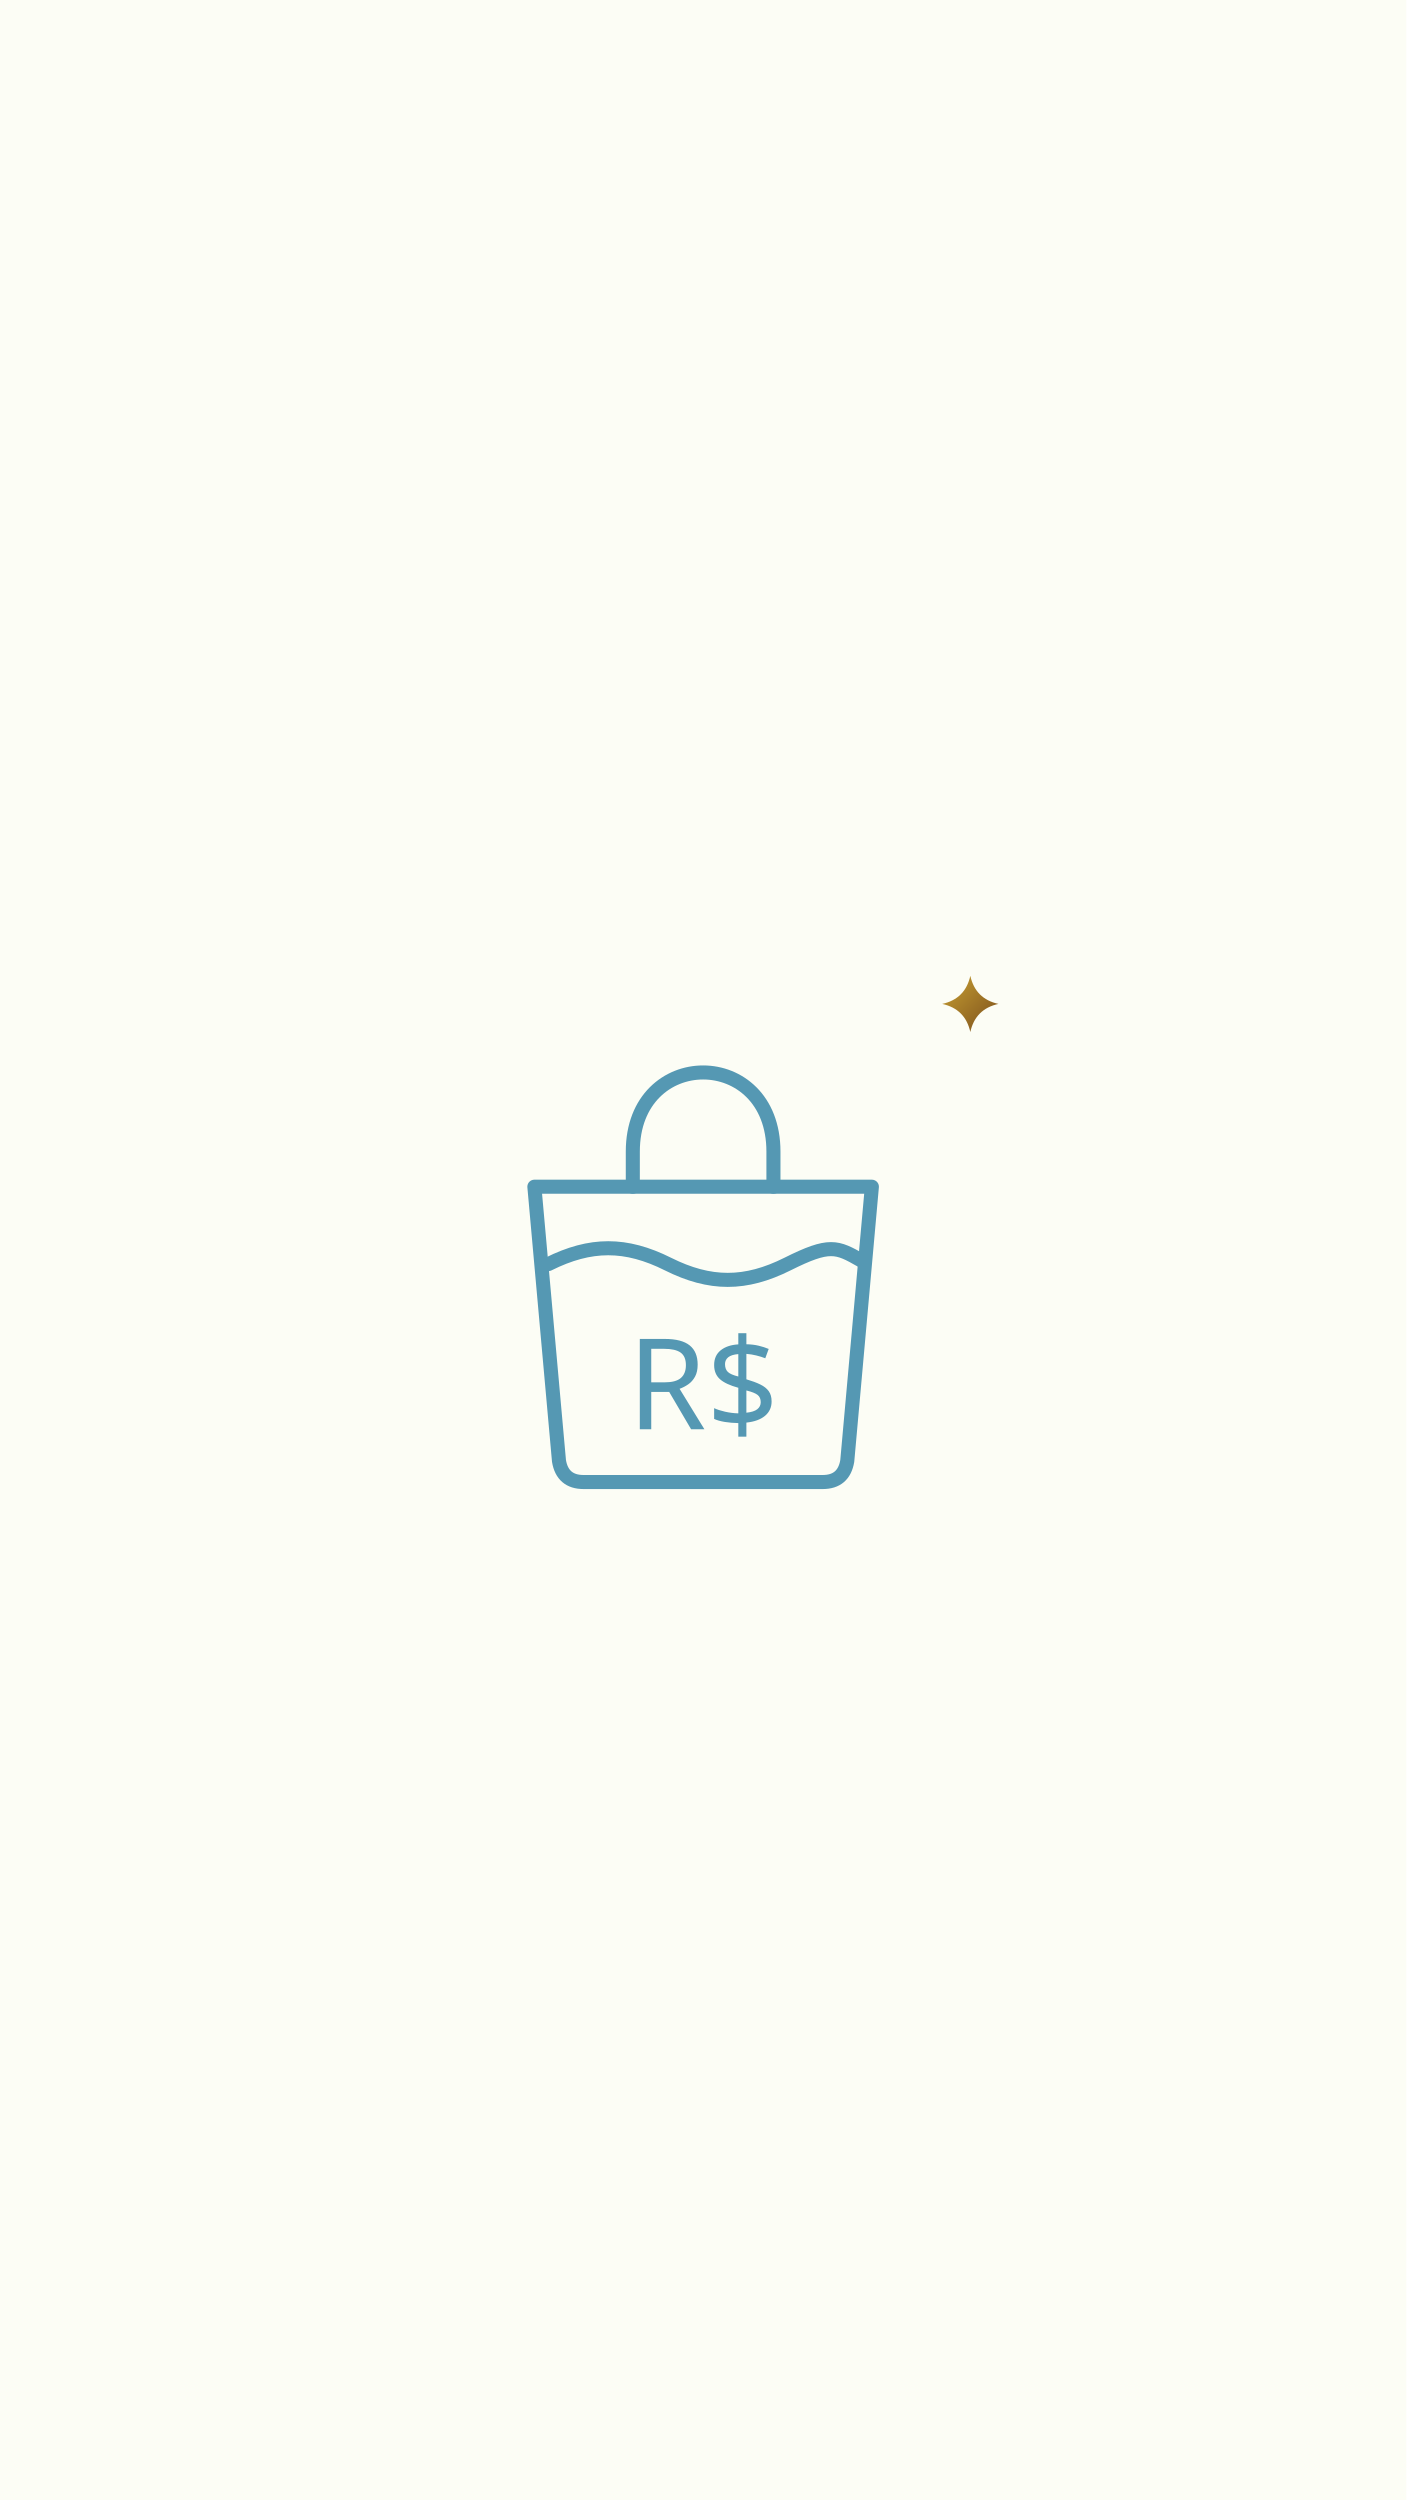
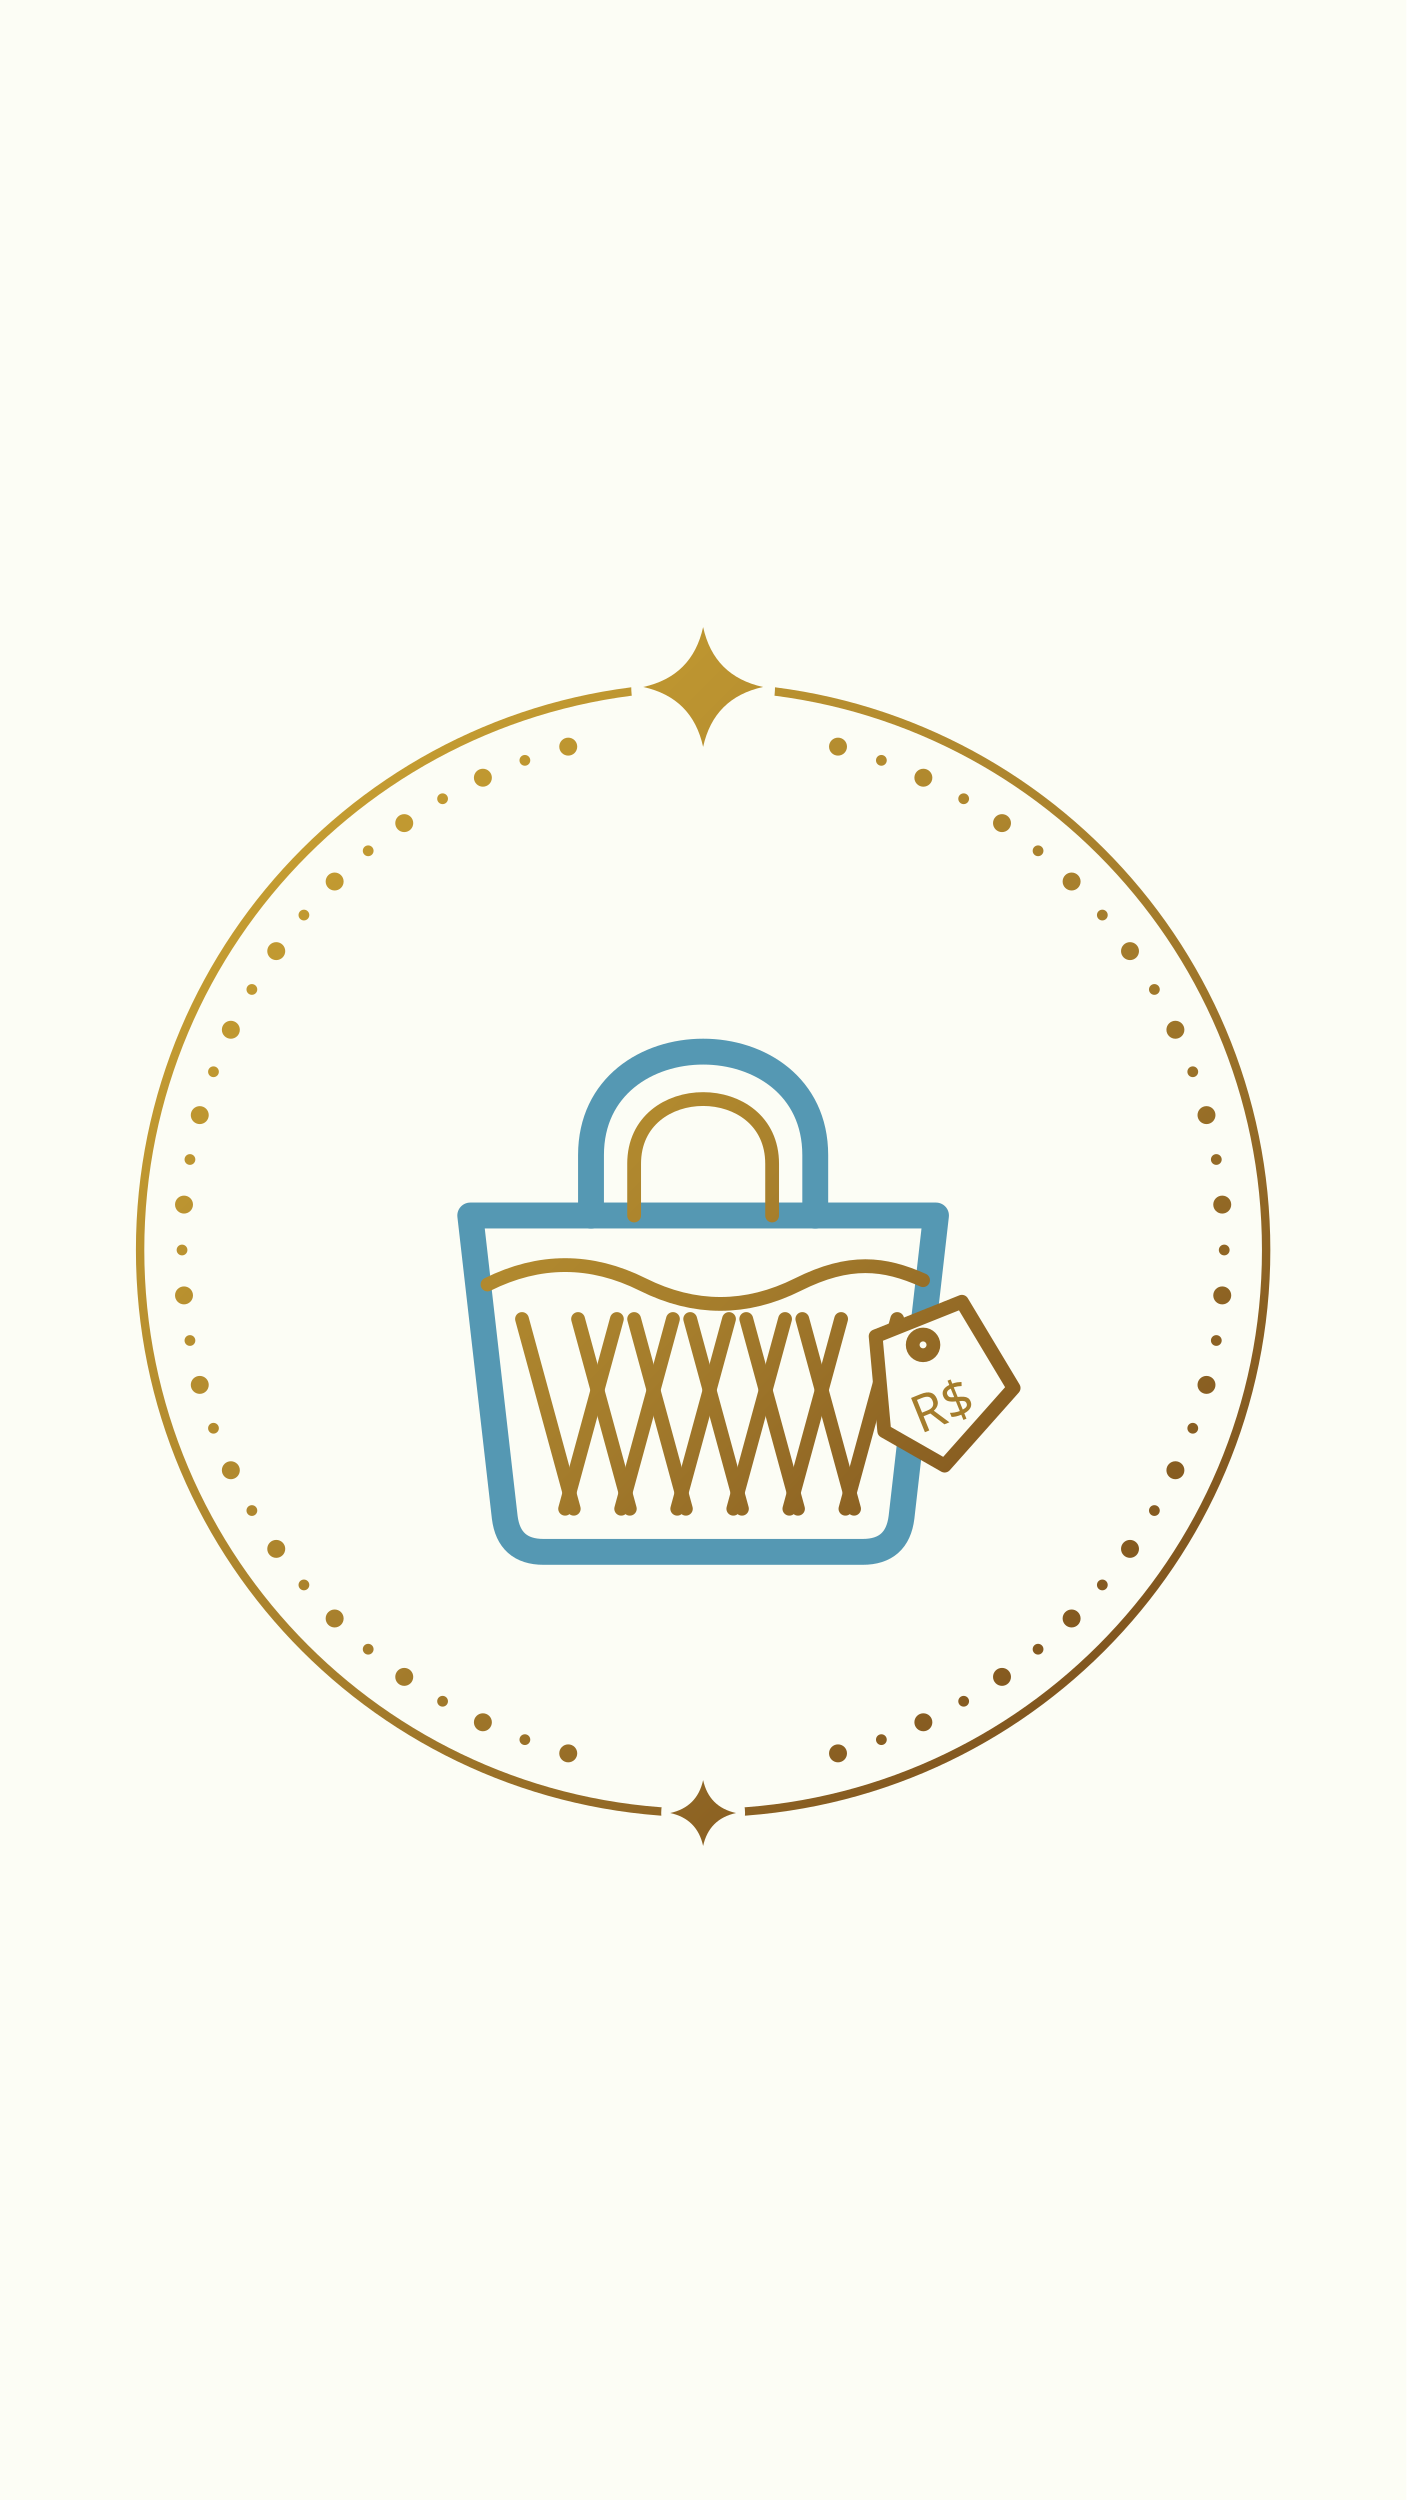
<svg xmlns="http://www.w3.org/2000/svg" width="1080" height="1920" viewBox="0 0 1080 1920">
  <defs>
-     <linearGradient id="ouro" x1="0" x2="1" y1="0" y2="1">
+     <linearGradient id="ouro" gradientUnits="userSpaceOnUse" x1="20" y1="20" x2="180" y2="180">
      <stop offset="0" stop-color="#C9A132" />
+       <stop offset="0.55" stop-color="#A57D2C" />
      <stop offset="1" stop-color="#7A4E1C" />
    </linearGradient>
  </defs>
  <rect width="1080" height="1920" fill="#FCFDF5" />
-   <g transform="translate(270.0 690.0) scale(2.7)" fill="none" stroke="#5598B3" stroke-width="4" stroke-linecap="round" stroke-linejoin="round">
-     <path d="M52 82 H148 L141 160 Q140 166 134 166 H66 Q60 166 59 160 Z" />
-     <path d="M80 82 V72 C80 42 120 42 120 72 V82" />
-     <path d="M56 104 C68 98 78 98 90 104 S112 110 124 104 S138 99 145 103" />
-     <text x="100" y="151" text-anchor="middle" font-family="Italiana" font-size="36" fill="#5598B3" stroke="none">R$</text>
-     <path d="M176,22 Q177.44,28.56 184,30 Q177.44,31.44 176,38 Q174.56,31.44 168,30 Q174.56,28.56 176,22 Z" fill="url(#ouro)" stroke="none" />
+   <g transform="translate(80 500) scale(4.6)">
+     <circle cx="100" cy="100" r="94" fill="none" stroke="url(#ouro)" stroke-width="1.4" />
+     <circle cx="187.00" cy="100.00" r="0.9" fill="url(#ouro)" />
+     <circle cx="186.67" cy="107.58" r="1.5" fill="url(#ouro)" />
+     <circle cx="185.68" cy="115.11" r="0.9" fill="url(#ouro)" />
+     <circle cx="184.04" cy="122.52" r="1.5" fill="url(#ouro)" />
+     <circle cx="181.75" cy="129.76" r="0.9" fill="url(#ouro)" />
+     <circle cx="178.85" cy="136.77" r="1.5" fill="url(#ouro)" />
+     <circle cx="175.34" cy="143.50" r="0.9" fill="url(#ouro)" />
+     <circle cx="171.27" cy="149.90" r="1.5" fill="url(#ouro)" />
+     <circle cx="166.65" cy="155.92" r="0.9" fill="url(#ouro)" />
+     <circle cx="161.52" cy="161.52" r="1.5" fill="url(#ouro)" />
+     <circle cx="155.92" cy="166.65" r="0.9" fill="url(#ouro)" />
+     <circle cx="149.90" cy="171.27" r="1.5" fill="url(#ouro)" />
+     <circle cx="143.50" cy="175.34" r="0.9" fill="url(#ouro)" />
+     <circle cx="136.77" cy="178.85" r="1.5" fill="url(#ouro)" />
+     <circle cx="129.76" cy="181.75" r="0.9" fill="url(#ouro)" />
+     <circle cx="122.52" cy="184.04" r="1.5" fill="url(#ouro)" />
+     <circle cx="77.48" cy="184.04" r="1.5" fill="url(#ouro)" />
+     <circle cx="70.24" cy="181.75" r="0.9" fill="url(#ouro)" />
+     <circle cx="63.23" cy="178.85" r="1.5" fill="url(#ouro)" />
+     <circle cx="56.50" cy="175.34" r="0.9" fill="url(#ouro)" />
+     <circle cx="50.10" cy="171.27" r="1.5" fill="url(#ouro)" />
+     <circle cx="44.08" cy="166.65" r="0.9" fill="url(#ouro)" />
+     <circle cx="38.48" cy="161.52" r="1.5" fill="url(#ouro)" />
+     <circle cx="33.35" cy="155.92" r="0.9" fill="url(#ouro)" />
+     <circle cx="28.73" cy="149.90" r="1.5" fill="url(#ouro)" />
+     <circle cx="24.66" cy="143.50" r="0.9" fill="url(#ouro)" />
+     <circle cx="21.15" cy="136.77" r="1.5" fill="url(#ouro)" />
+     <circle cx="18.25" cy="129.76" r="0.9" fill="url(#ouro)" />
+     <circle cx="15.96" cy="122.52" r="1.5" fill="url(#ouro)" />
+     <circle cx="14.32" cy="115.11" r="0.9" fill="url(#ouro)" />
+     <circle cx="13.33" cy="107.58" r="1.5" fill="url(#ouro)" />
+     <circle cx="13.00" cy="100.00" r="0.9" fill="url(#ouro)" />
+     <circle cx="13.33" cy="92.42" r="1.5" fill="url(#ouro)" />
+     <circle cx="14.32" cy="84.89" r="0.9" fill="url(#ouro)" />
+     <circle cx="15.96" cy="77.48" r="1.5" fill="url(#ouro)" />
+     <circle cx="18.25" cy="70.24" r="0.9" fill="url(#ouro)" />
+     <circle cx="21.15" cy="63.23" r="1.5" fill="url(#ouro)" />
+     <circle cx="24.66" cy="56.50" r="0.9" fill="url(#ouro)" />
+     <circle cx="28.73" cy="50.10" r="1.5" fill="url(#ouro)" />
+     <circle cx="33.35" cy="44.08" r="0.9" fill="url(#ouro)" />
+     <circle cx="38.48" cy="38.48" r="1.5" fill="url(#ouro)" />
+     <circle cx="44.08" cy="33.35" r="0.9" fill="url(#ouro)" />
+     <circle cx="50.10" cy="28.73" r="1.5" fill="url(#ouro)" />
+     <circle cx="56.50" cy="24.66" r="0.9" fill="url(#ouro)" />
+     <circle cx="63.23" cy="21.15" r="1.5" fill="url(#ouro)" />
+     <circle cx="70.24" cy="18.25" r="0.9" fill="url(#ouro)" />
+     <circle cx="77.48" cy="15.96" r="1.5" fill="url(#ouro)" />
+     <circle cx="122.52" cy="15.96" r="1.5" fill="url(#ouro)" />
+     <circle cx="129.76" cy="18.25" r="0.9" fill="url(#ouro)" />
+     <circle cx="136.77" cy="21.15" r="1.5" fill="url(#ouro)" />
+     <circle cx="143.50" cy="24.66" r="0.9" fill="url(#ouro)" />
+     <circle cx="149.90" cy="28.73" r="1.5" fill="url(#ouro)" />
+     <circle cx="155.92" cy="33.35" r="0.9" fill="url(#ouro)" />
+     <circle cx="161.52" cy="38.48" r="1.5" fill="url(#ouro)" />
+     <circle cx="166.65" cy="44.08" r="0.9" fill="url(#ouro)" />
+     <circle cx="171.27" cy="50.10" r="1.5" fill="url(#ouro)" />
+     <circle cx="175.34" cy="56.50" r="0.9" fill="url(#ouro)" />
+     <circle cx="178.85" cy="63.23" r="1.5" fill="url(#ouro)" />
+     <circle cx="181.75" cy="70.24" r="0.9" fill="url(#ouro)" />
+     <circle cx="184.04" cy="77.48" r="1.5" fill="url(#ouro)" />
+     <circle cx="185.68" cy="84.89" r="0.9" fill="url(#ouro)" />
+     <circle cx="186.67" cy="92.42" r="1.5" fill="url(#ouro)" />
+     <circle cx="100" cy="6" r="12" fill="#FCFDF5" />
+     <path d="M100,-4 Q101.8,4.2 110,6 Q101.8,7.8 100,16 Q98.2,7.8 90,6 Q98.2,4.2 100,-4 Z" fill="url(#ouro)" stroke="none" />
+     <circle cx="100" cy="194" r="7" fill="#FCFDF5" />
+     <path d="M100,188.5 Q100.99,193.01 105.5,194 Q100.99,194.99 100,199.5 Q99.01,194.99 94.5,194 Q99.01,193.01 100,188.5 Z" fill="url(#ouro)" stroke="none" />
+     <g transform="translate(100 100) scale(0.72) translate(-100 -100)" fill="none" stroke-linecap="round" stroke-linejoin="round">
+       <g stroke="#5598B3" stroke-width="6">
+         <path d="M46 92 H154 L146 162 Q145 170 137 170 H63 Q55 170 54 162 Z" />
+         <path d="M74 92 V78 C74 46 126 46 126 78 V92" />
+       </g>
+       <g stroke="url(#ouro)" stroke-width="3.2">
+         <path d="M84 92 V80 C84 60 116 60 116 80 V92" />
+         <path d="M50 108 C62 102 74 102 86 108 S110 114 122 108 S142 103 151 107" />
+         <path d="M80 116 L68 160" />
+         <path d="M93 116 L81 160" />
+         <path d="M106 116 L94 160" />
+         <path d="M119 116 L107 160" />
+         <path d="M132 116 L120 160" />
+         <path d="M145 116 L133 160" />
+         <path d="M58 116 L70 160" />
+         <path d="M71 116 L83 160" />
+         <path d="M84 116 L96 160" />
+         <path d="M97 116 L109 160" />
+         <path d="M110 116 L122 160" />
+         <path d="M123 116 L135 160" />
+         <path d="M140 120 L160 112 L172 132 L156 150 L142 142 Z" fill="#FCFDF5" />
+         <circle cx="151" cy="122" r="2.4" />
+       </g>
+       <text x="0" y="0" text-anchor="middle" font-family="Outfit" font-size="12" fill="#A57D2C" transform="translate(157 140) rotate(-22)">R$</text>
+     </g>
  </g>
</svg>
